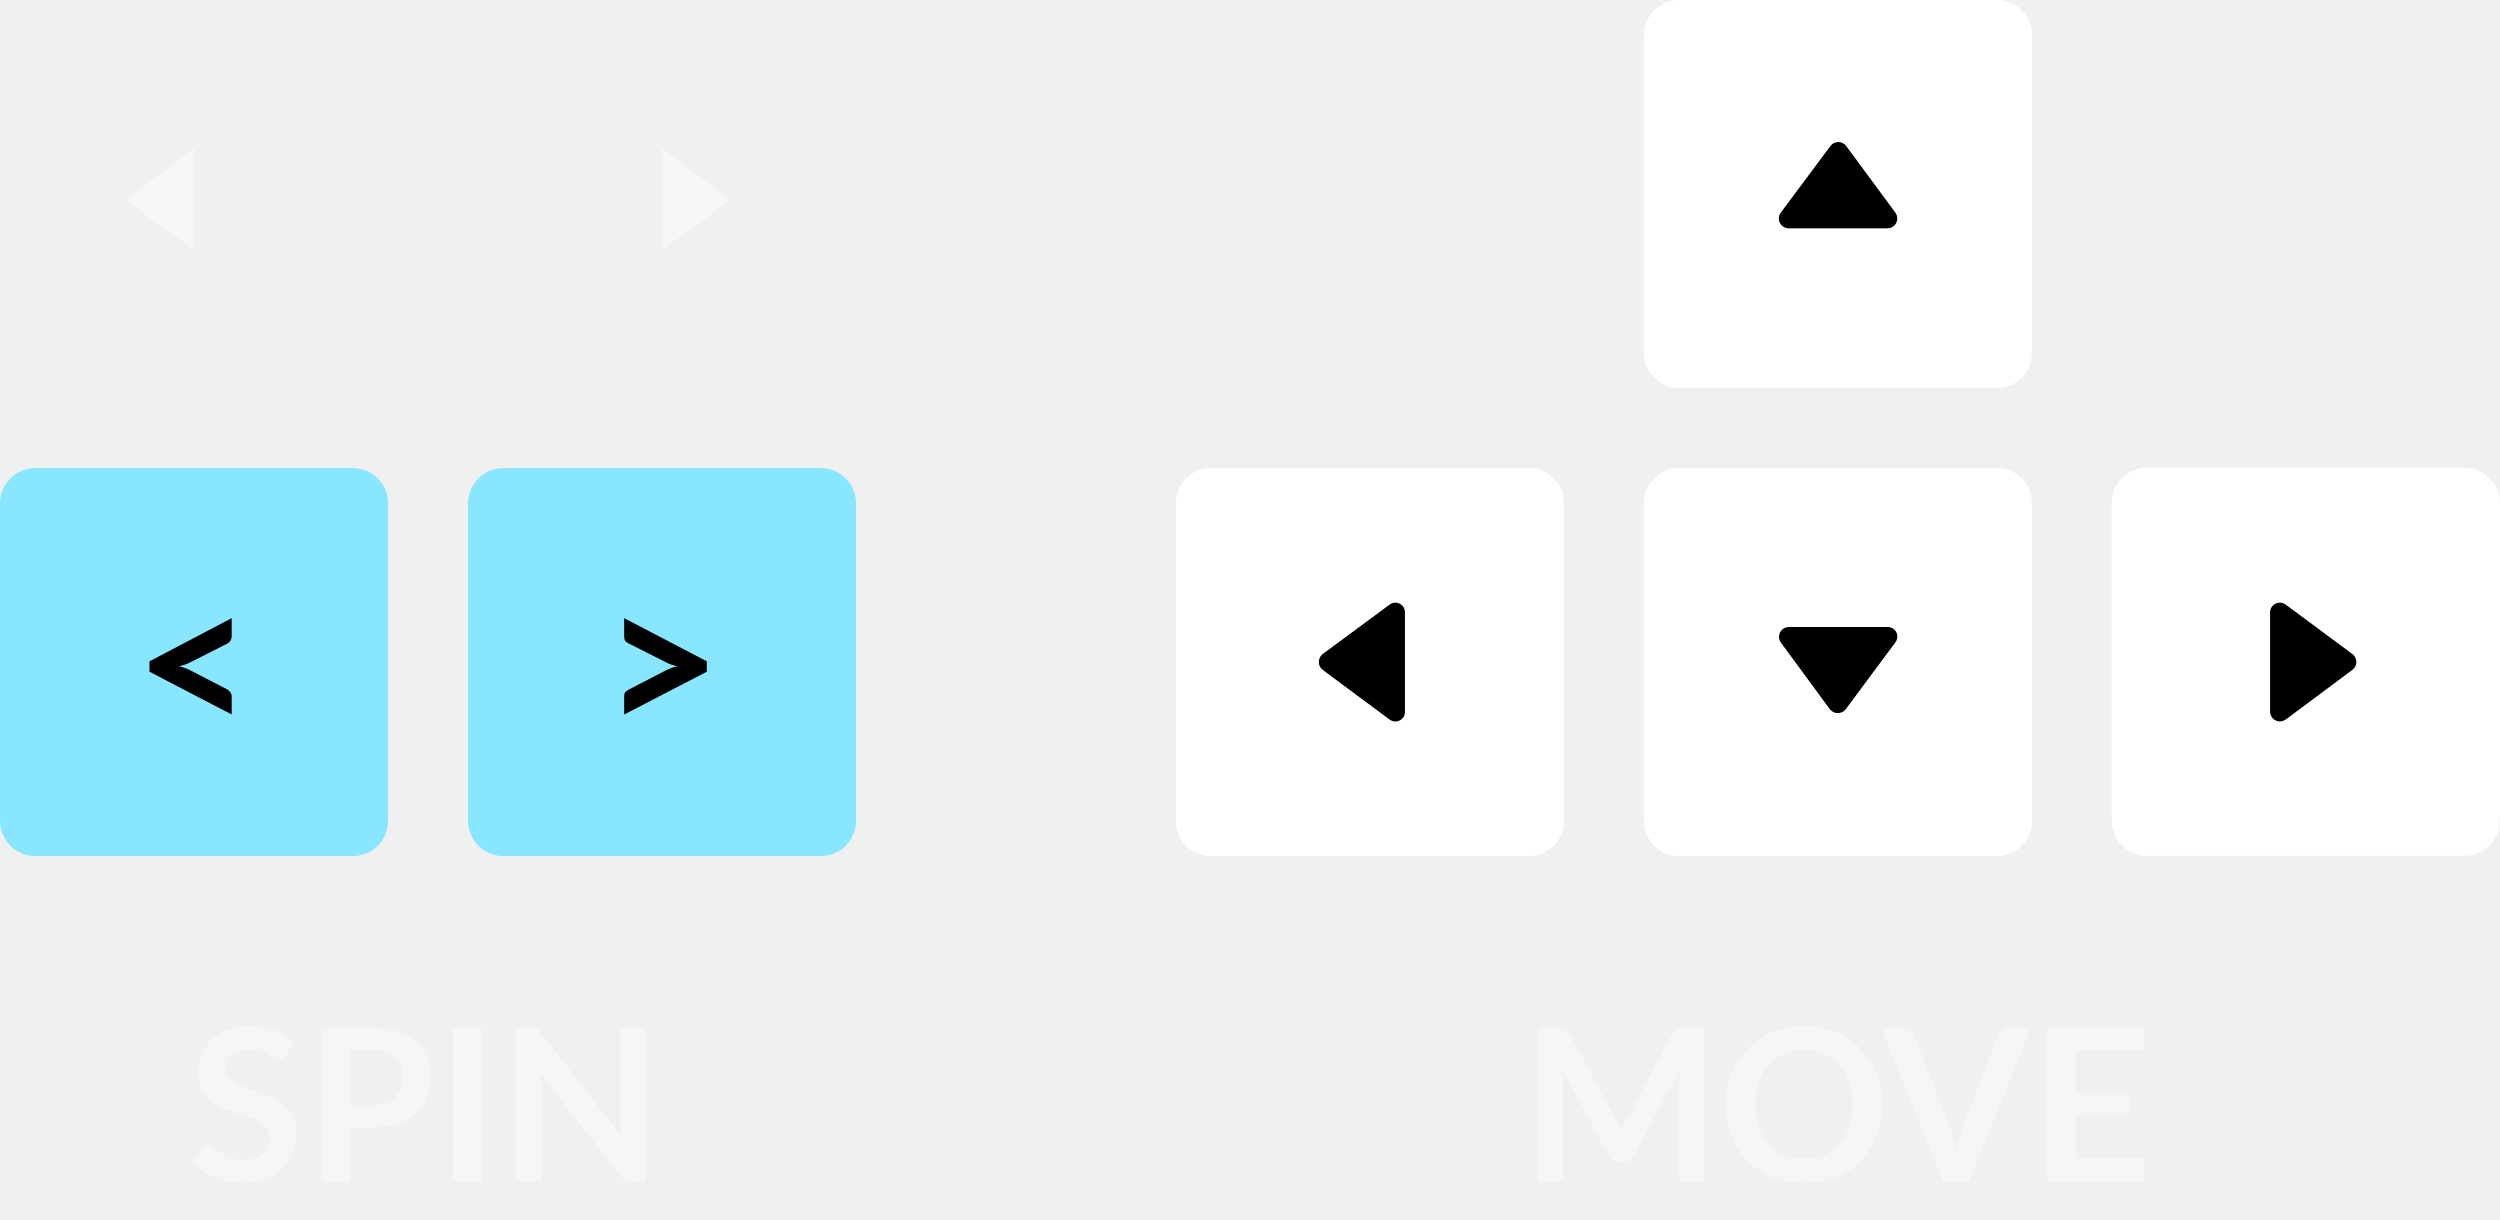
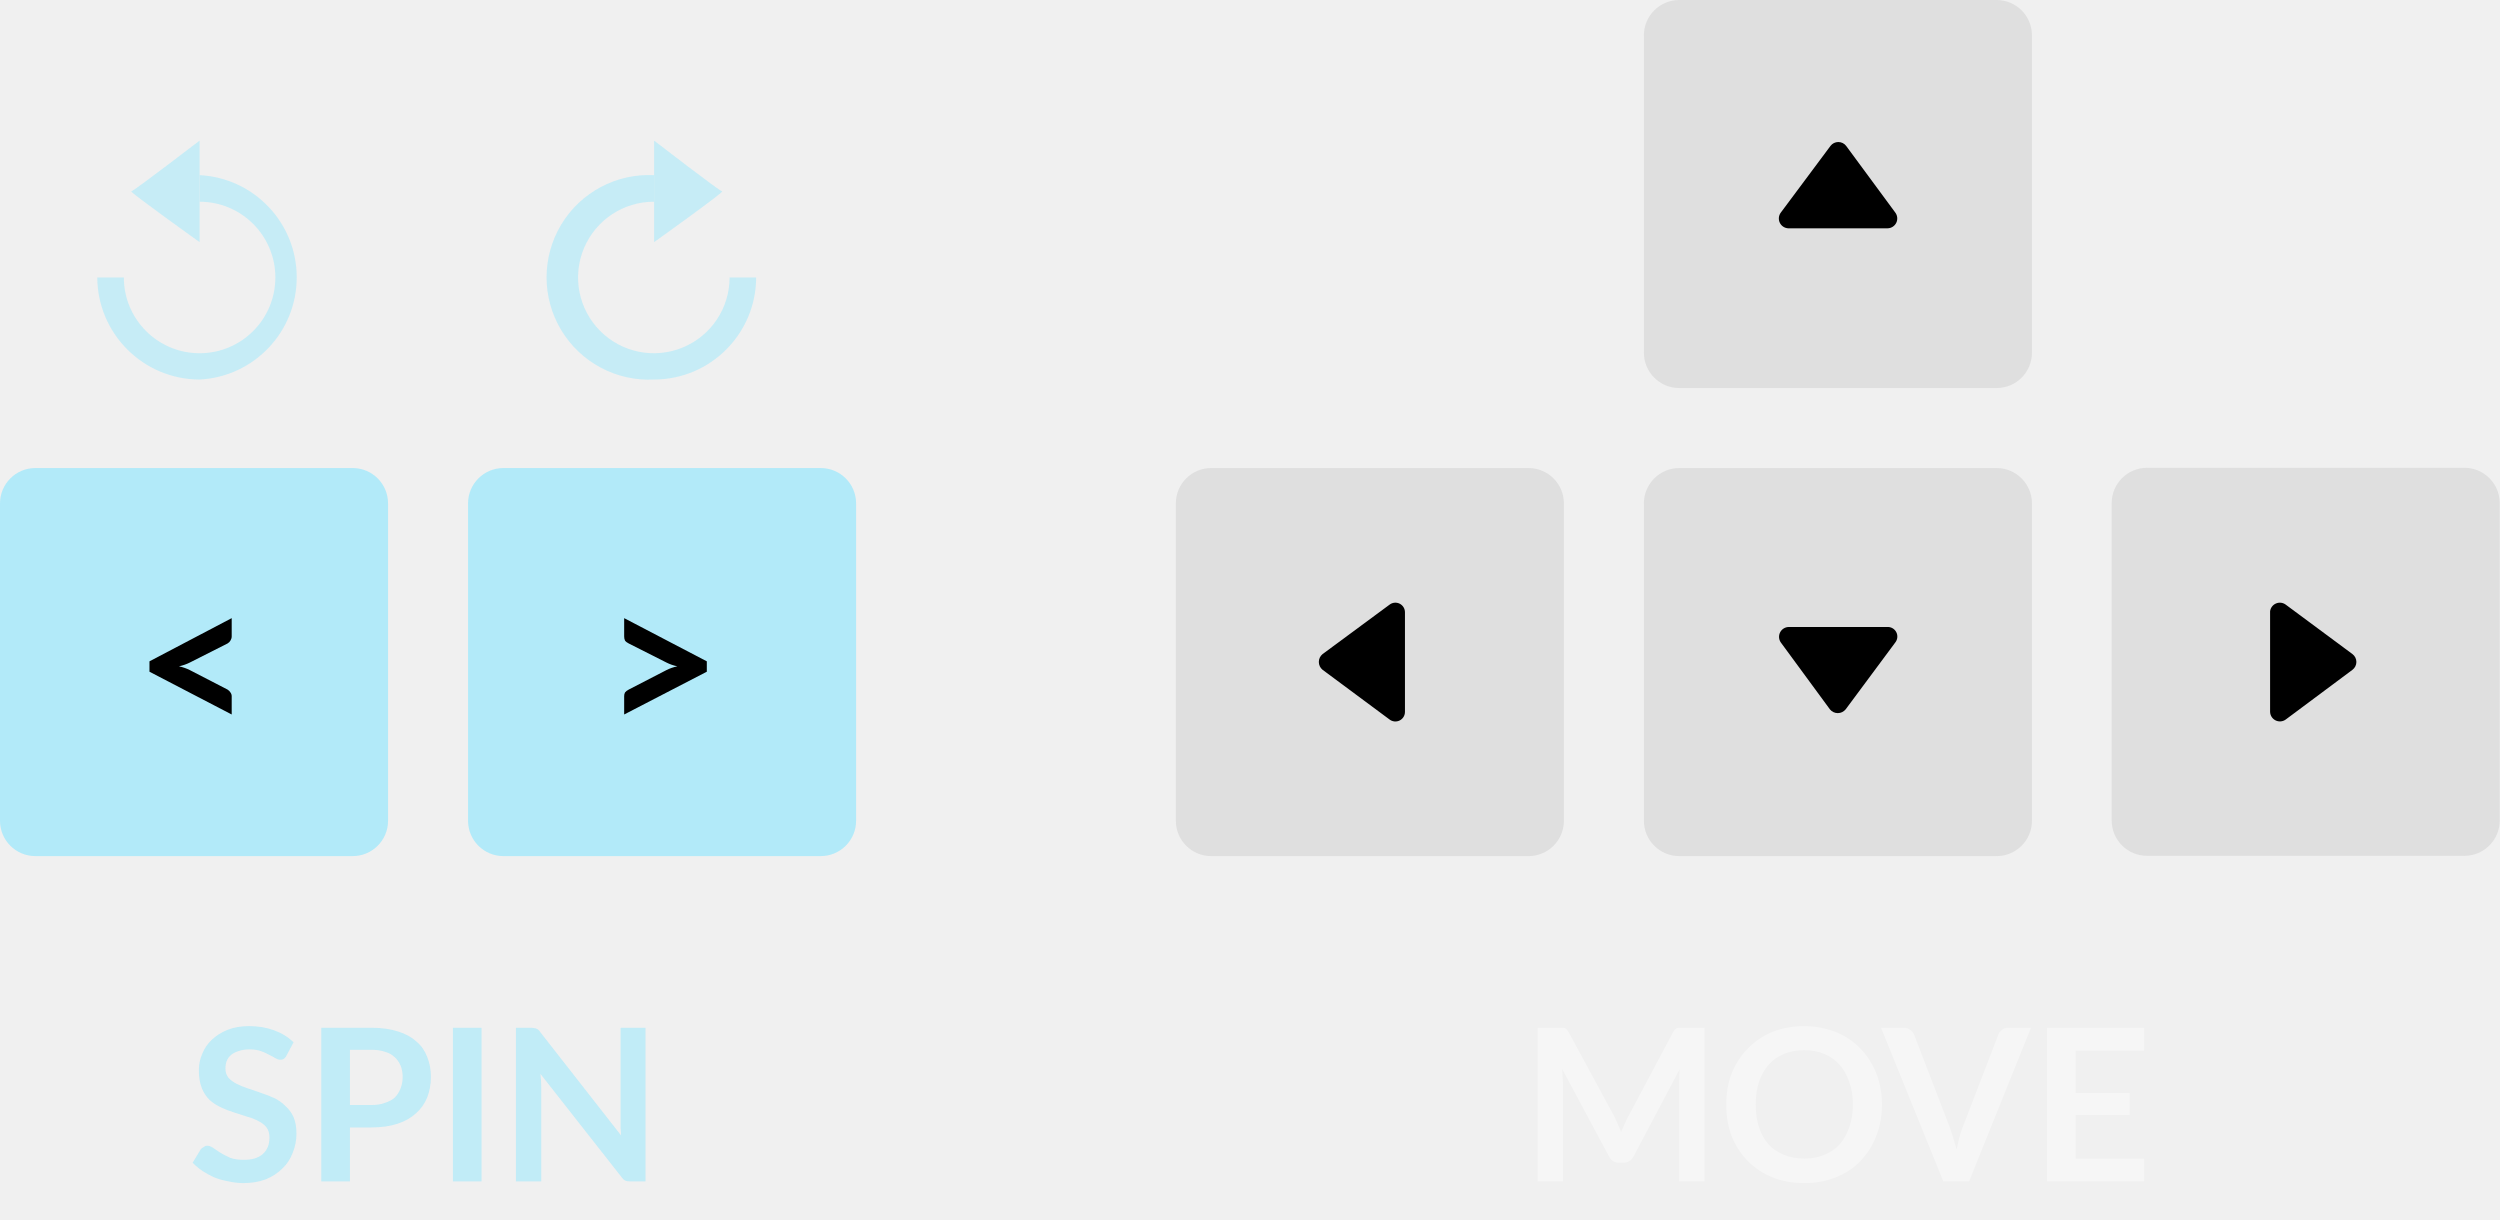
<svg xmlns="http://www.w3.org/2000/svg" viewBox="0 0 94.06 45.89">
  <g id="Layer_2" data-name="Layer 2">
    <g id="Layer_1-2" data-name="Layer 1">
-       <g style="opacity:0.4">
-         <text transform="translate(7.06 44.45)" style="font-size:8px;fill:#fff;font-family:Lato-Bold, Lato;font-weight:700">SPIN</text>
+       <g style="opacity:0.45">
+         <text transform="translate(7.06 44.45)" style="font-size:8px;fill:#88e6ff;font-family:Lato-Bold, Lato;font-weight:700">SPIN</text>
      </g>
      <g style="opacity:0.4">
        <text transform="translate(57.21 44.45)" style="font-size:8px;fill:#fff;font-family:Lato-Bold, Lato;font-weight:700">M<tspan x="7.44" y="0" style="letter-spacing:-0.028em">O</tspan>
          <tspan x="13.61" y="0">VE</tspan>
        </text>
      </g>
-       <rect y="17.61" width="14.6" height="14.6" rx="1.33" ry="1.33" style="fill:#88e6ff" />
+       <rect y="17.61" width="14.6" height="14.6" rx="1.33" ry="1.33" style="fill:#88e6ff;opacity:0.6" />
      <text transform="translate(5.03 27.71)" style="font-size:7.825px;font-family:Lato-Bold, Lato;font-weight:700">&lt;</text>
-       <rect x="17.61" y="17.61" width="14.6" height="14.6" rx="1.33" ry="1.33" style="fill:#88e6ff" />
+       <rect x="17.61" y="17.61" width="14.6" height="14.6" rx="1.33" ry="1.33" style="fill:#88e6ff;opacity:0.6" />
      <text transform="translate(22.64 27.71)" style="font-size:7.825px;font-family:Lato-Bold, Lato;font-weight:700">&gt;</text>
-       <rect x="61.85" width="14.6" height="14.6" rx="1.33" ry="1.33" style="fill:#fff" />
+       <g style="opacity:0.5">
+         <rect x="61.85" width="14.6" height="14.6" rx="1.33" ry="1.33" style="fill:#cecece" />
+       </g>
      <path d="M67,8l1.87-2.51a.37.37,0,0,1,.59,0L71.31,8a.37.37,0,0,1-.29.59H67.28A.37.37,0,0,1,67,8Z" />
-       <rect x="61.85" y="17.61" width="14.6" height="14.6" rx="1.33" ry="1.33" transform="translate(138.3 49.82) rotate(180)" style="fill:#fff" />
+       <rect x="61.85" y="17.61" width="14.6" height="14.6" rx="1.33" ry="1.33" transform="translate(138.3 49.82) rotate(180)" style="fill:#cecece;opacity:0.5" />
      <path d="M71.31,24.17l-1.87,2.52a.38.38,0,0,1-.59,0L67,24.17a.37.37,0,0,1,.3-.58H71A.36.36,0,0,1,71.31,24.17Z" />
-       <rect x="79.45" y="17.61" width="14.6" height="14.6" rx="1.33" ry="1.33" transform="translate(111.66 -61.85) rotate(90)" style="fill:#fff" />
+       <rect x="79.45" y="17.61" width="14.6" height="14.6" rx="1.33" ry="1.33" transform="translate(111.66 -61.85) rotate(90)" style="fill:#cecece;opacity:0.5" />
      <path d="M86,22.75l2.51,1.86a.37.37,0,0,1,0,.59L86,27.07a.37.37,0,0,1-.59-.29V23A.37.37,0,0,1,86,22.75Z" />
-       <rect x="44.24" y="17.61" width="14.6" height="14.6" rx="1.33" ry="1.33" transform="translate(26.63 76.45) rotate(-90)" style="fill:#fff" />
+       <rect x="44.24" y="17.61" width="14.6" height="14.6" rx="1.33" ry="1.33" transform="translate(26.63 76.45) rotate(-90)" style="fill:#cecece;opacity:0.5" />
      <path d="M52.28,27.07,49.76,25.2a.38.38,0,0,1,0-.59l2.52-1.86a.36.36,0,0,1,.58.29v3.74A.36.36,0,0,1,52.28,27.07Z" />
-       <g style="opacity:0.49">
-         <path d="M7.3,5.58V9.4S4.65,7.5,4.74,7.49,7.3,5.58,7.3,5.58Z" style="fill:#fff" />
-         <path d="M24.91,5.58V9.4s2.66-1.9,2.56-1.91S24.91,5.58,24.91,5.58Z" style="fill:#fff" />
+       <g style="opacity:0.4">
+         <path d="M7.51,14.28a3.86,3.86,0,0,1-3.85-3.84h1A2.85,2.85,0,1,0,7.51,7.59v-1a3.85,3.85,0,0,1,0,7.69Z" style="fill:#88e6ff" />
+         <path d="M7.51,5.29V9.11S4.85,7.21,4.94,7.2,7.51,5.29,7.51,5.29Z" style="fill:#88e6ff" />
+         <path d="M24.61,14.28a3.85,3.85,0,1,1,0-7.69v1a2.85,2.85,0,1,0,2.84,2.85h1A3.85,3.85,0,0,1,24.61,14.28Z" style="fill:#88e6ff" />
+         <path d="M24.61,5.29V9.11s2.66-1.9,2.56-1.91S24.61,5.29,24.61,5.29Z" style="fill:#88e6ff" />
      </g>
    </g>
  </g>
</svg>
